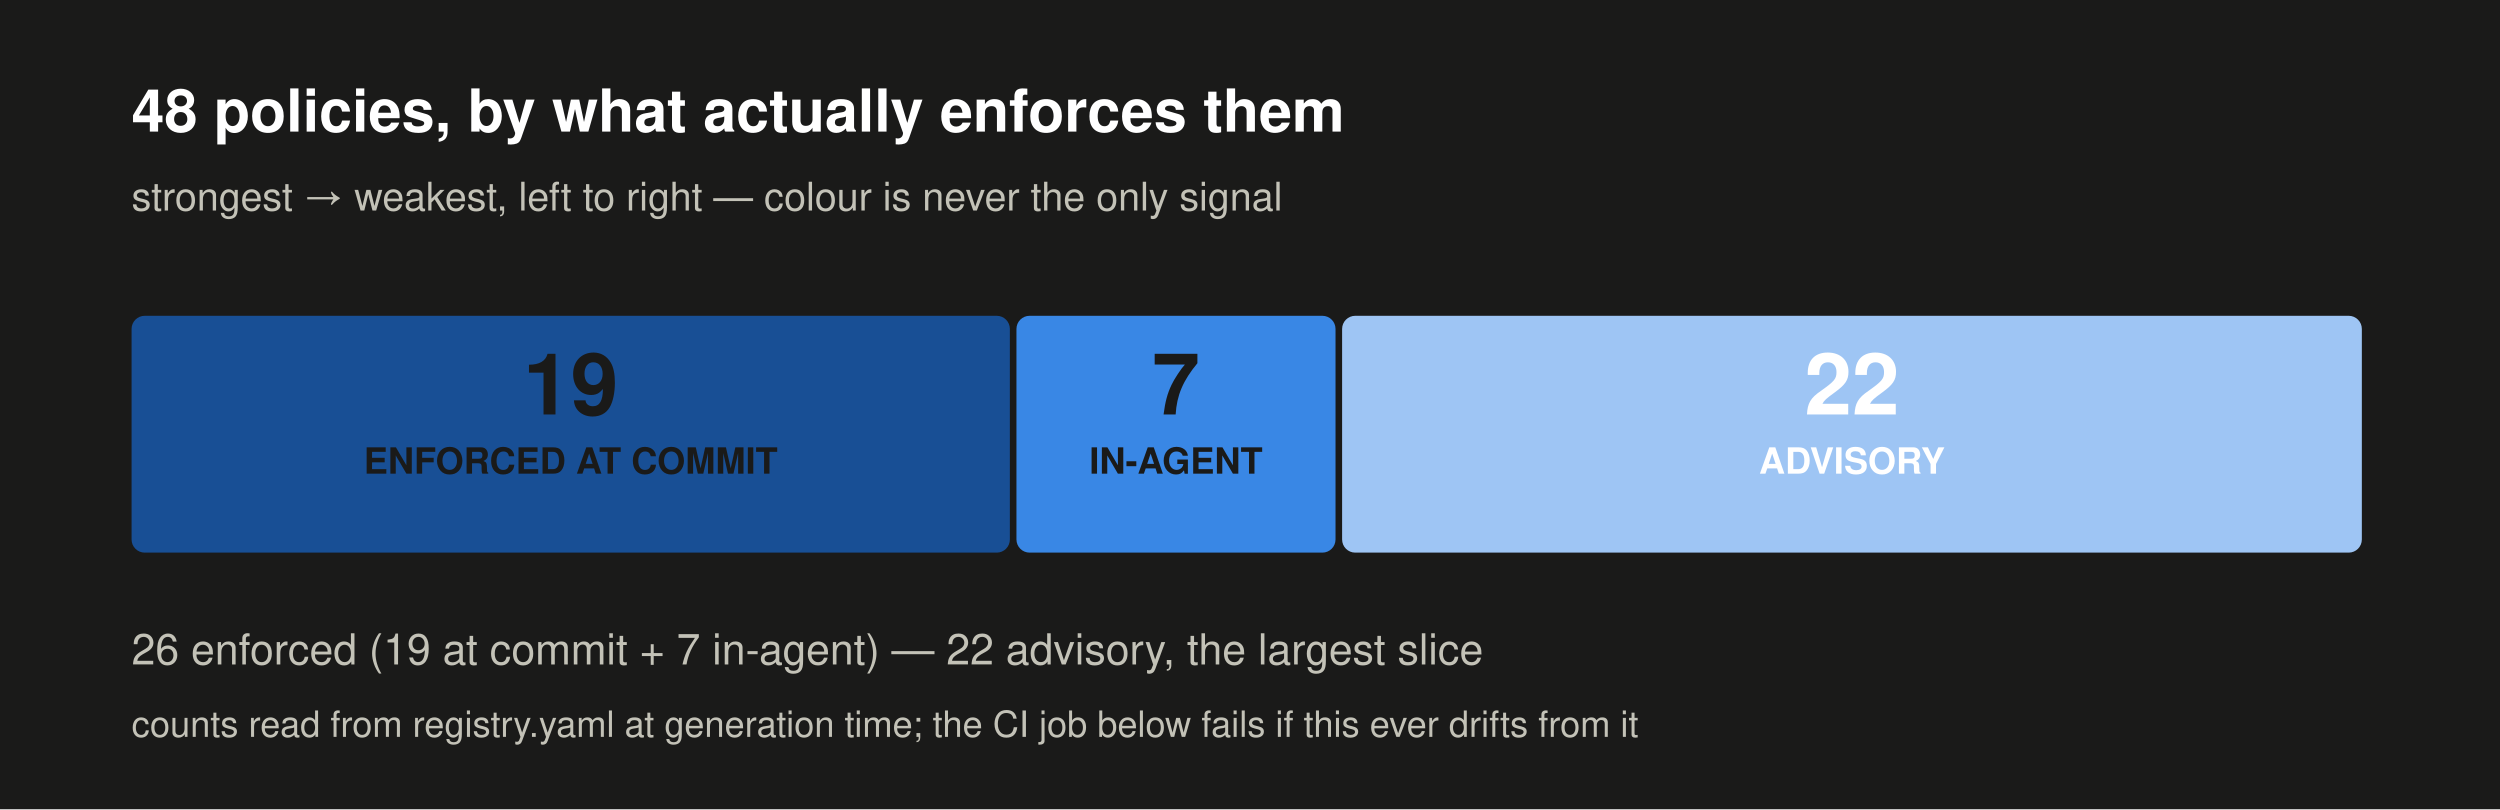
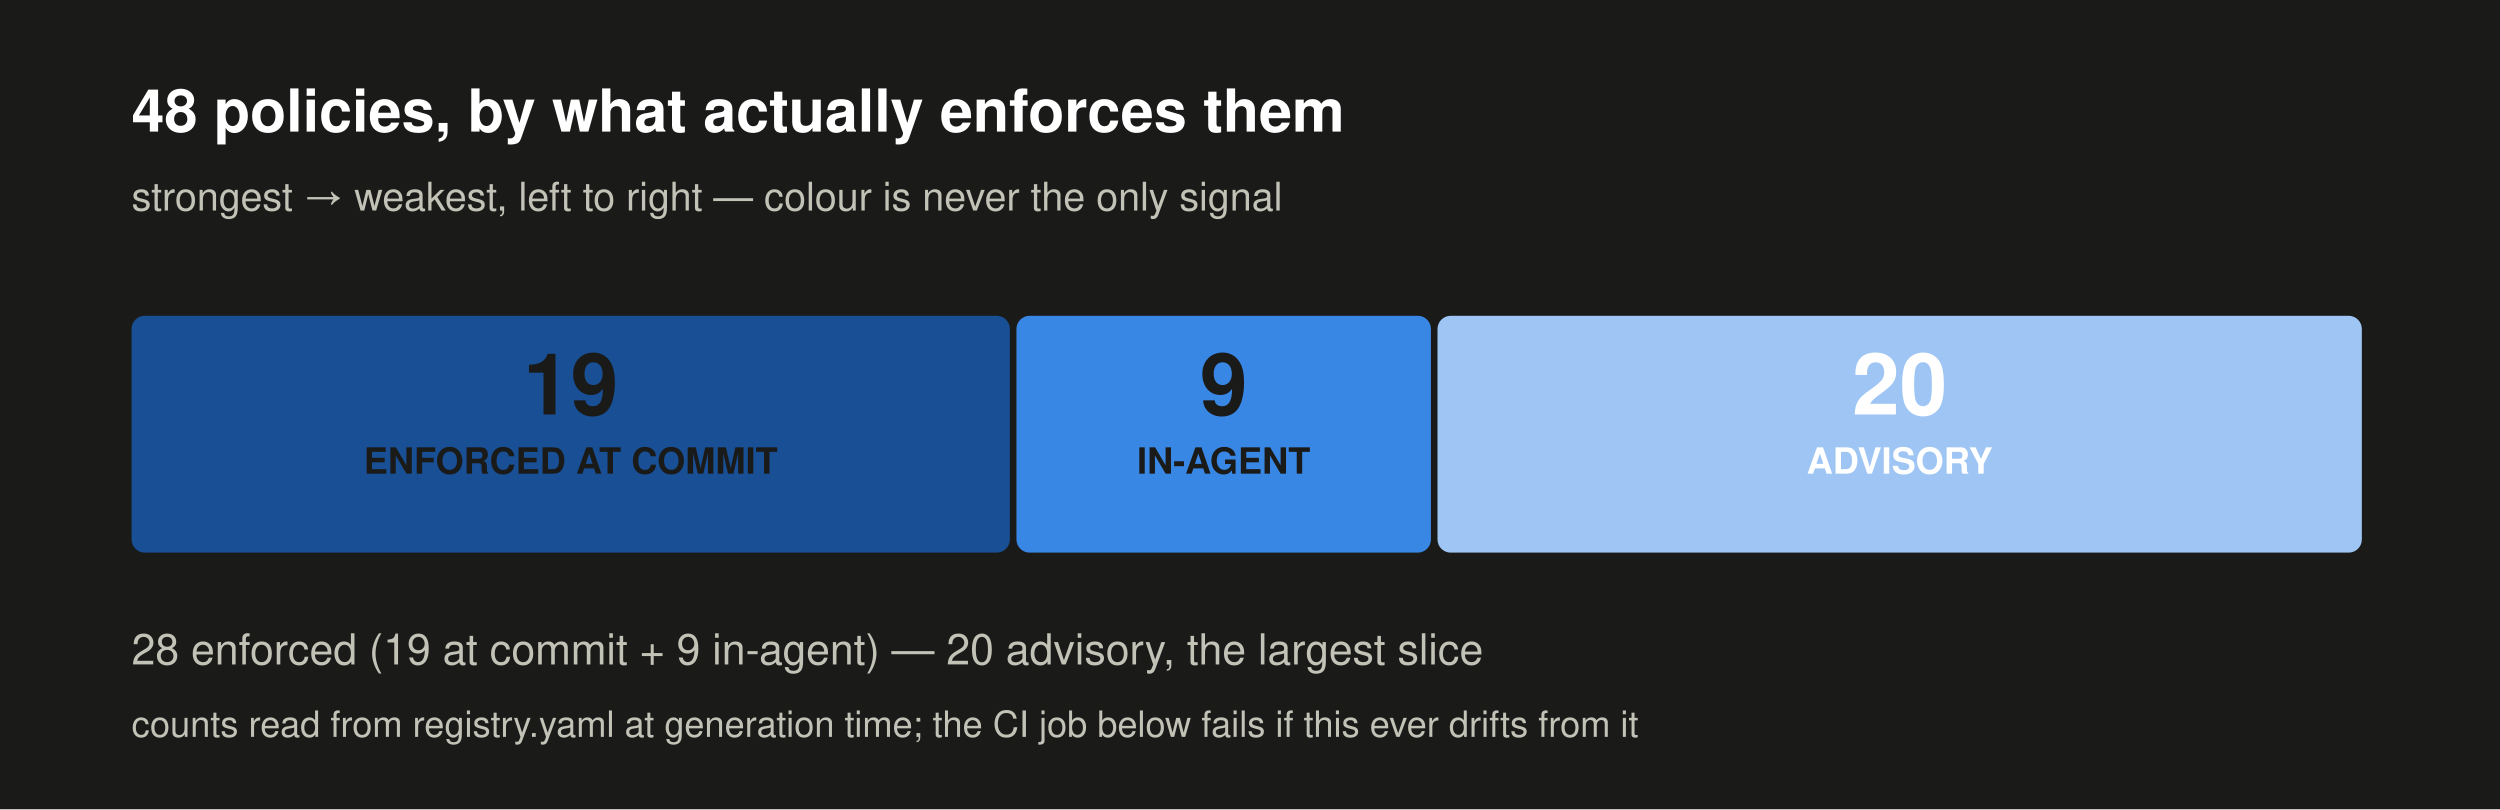
<svg xmlns="http://www.w3.org/2000/svg" width="760" height="246" viewBox="0 0 760 246" role="img" aria-labelledby="t d">
  <rect width="760" height="246" fill="#1a1a19" />
  <text x="40" y="40" font-family="-apple-system, BlinkMacSystemFont, 'Segoe UI', Helvetica, Arial, sans-serif" font-size="18" font-weight="600" fill="#ffffff" text-anchor="start">48 policies, by what actually enforces them</text>
  <text x="40" y="64" font-family="-apple-system, BlinkMacSystemFont, 'Segoe UI', Helvetica, Arial, sans-serif" font-size="12" font-weight="400" fill="#c3c2b7" text-anchor="start">strongest → weakest, left to right — colour is never the only signal</text>
  <rect x="40" y="96" width="267" height="72" rx="4" fill="#184f95" />
  <text x="173.5" y="126" font-family="-apple-system, BlinkMacSystemFont, 'Segoe UI', Helvetica, Arial, sans-serif" font-size="26" font-weight="700" fill="#1a1a19" text-anchor="middle">19</text>
  <text x="173.5" y="144" font-family="-apple-system, BlinkMacSystemFont, 'Segoe UI', Helvetica, Arial, sans-serif" font-size="11" font-weight="600" fill="#1a1a19" text-anchor="middle">ENFORCED AT COMMIT</text>
-   <rect x="309" y="96" width="97" height="72" rx="4" fill="#3987e5" />
-   <text x="357.5" y="126" font-family="-apple-system, BlinkMacSystemFont, 'Segoe UI', Helvetica, Arial, sans-serif" font-size="26" font-weight="700" fill="#1a1a19" text-anchor="middle">7</text>
-   <text x="357.5" y="144" font-family="-apple-system, BlinkMacSystemFont, 'Segoe UI', Helvetica, Arial, sans-serif" font-size="11" font-weight="600" fill="#1a1a19" text-anchor="middle">IN-AGENT</text>
-   <rect x="408" y="96" width="310" height="72" rx="4" fill="#9ec5f4" />
-   <text x="563" y="126" font-family="-apple-system, BlinkMacSystemFont, 'Segoe UI', Helvetica, Arial, sans-serif" font-size="26" font-weight="700" fill="#ffffff" text-anchor="middle">22</text>
-   <text x="563" y="144" font-family="-apple-system, BlinkMacSystemFont, 'Segoe UI', Helvetica, Arial, sans-serif" font-size="11" font-weight="600" fill="#ffffff" text-anchor="middle">ADVISORY</text>
-   <text x="40" y="202" font-family="-apple-system, BlinkMacSystemFont, 'Segoe UI', Helvetica, Arial, sans-serif" font-size="13" font-weight="400" fill="#c3c2b7" text-anchor="start">26 enforced (19 at commit + 7 in-agent) — 22 advisory, the largest slice</text>
+   <rect x="309" y="96" width="126" height="72" rx="4" fill="#3987e5" />
+   <text x="372" y="126" font-family="-apple-system, BlinkMacSystemFont, 'Segoe UI', Helvetica, Arial, sans-serif" font-size="26" font-weight="700" fill="#1a1a19" text-anchor="middle">9</text>
+   <text x="372" y="144" font-family="-apple-system, BlinkMacSystemFont, 'Segoe UI', Helvetica, Arial, sans-serif" font-size="11" font-weight="600" fill="#1a1a19" text-anchor="middle">IN-AGENT</text>
+   <rect x="437" y="96" width="281" height="72" rx="4" fill="#9ec5f4" />
+   <text x="577.5" y="126" font-family="-apple-system, BlinkMacSystemFont, 'Segoe UI', Helvetica, Arial, sans-serif" font-size="26" font-weight="700" fill="#ffffff" text-anchor="middle">20</text>
+   <text x="577.5" y="144" font-family="-apple-system, BlinkMacSystemFont, 'Segoe UI', Helvetica, Arial, sans-serif" font-size="11" font-weight="600" fill="#ffffff" text-anchor="middle">ADVISORY</text>
+   <text x="40" y="202" font-family="-apple-system, BlinkMacSystemFont, 'Segoe UI', Helvetica, Arial, sans-serif" font-size="13" font-weight="400" fill="#c3c2b7" text-anchor="start">28 enforced (19 at commit + 9 in-agent) — 20 advisory, the largest slice</text>
  <text x="40" y="224" font-family="-apple-system, BlinkMacSystemFont, 'Segoe UI', Helvetica, Arial, sans-serif" font-size="11" font-weight="400" fill="#c3c2b7" text-anchor="start">counts read from registry.yaml at generation time; the CI job below fails if this ever drifts from it</text>
</svg>
